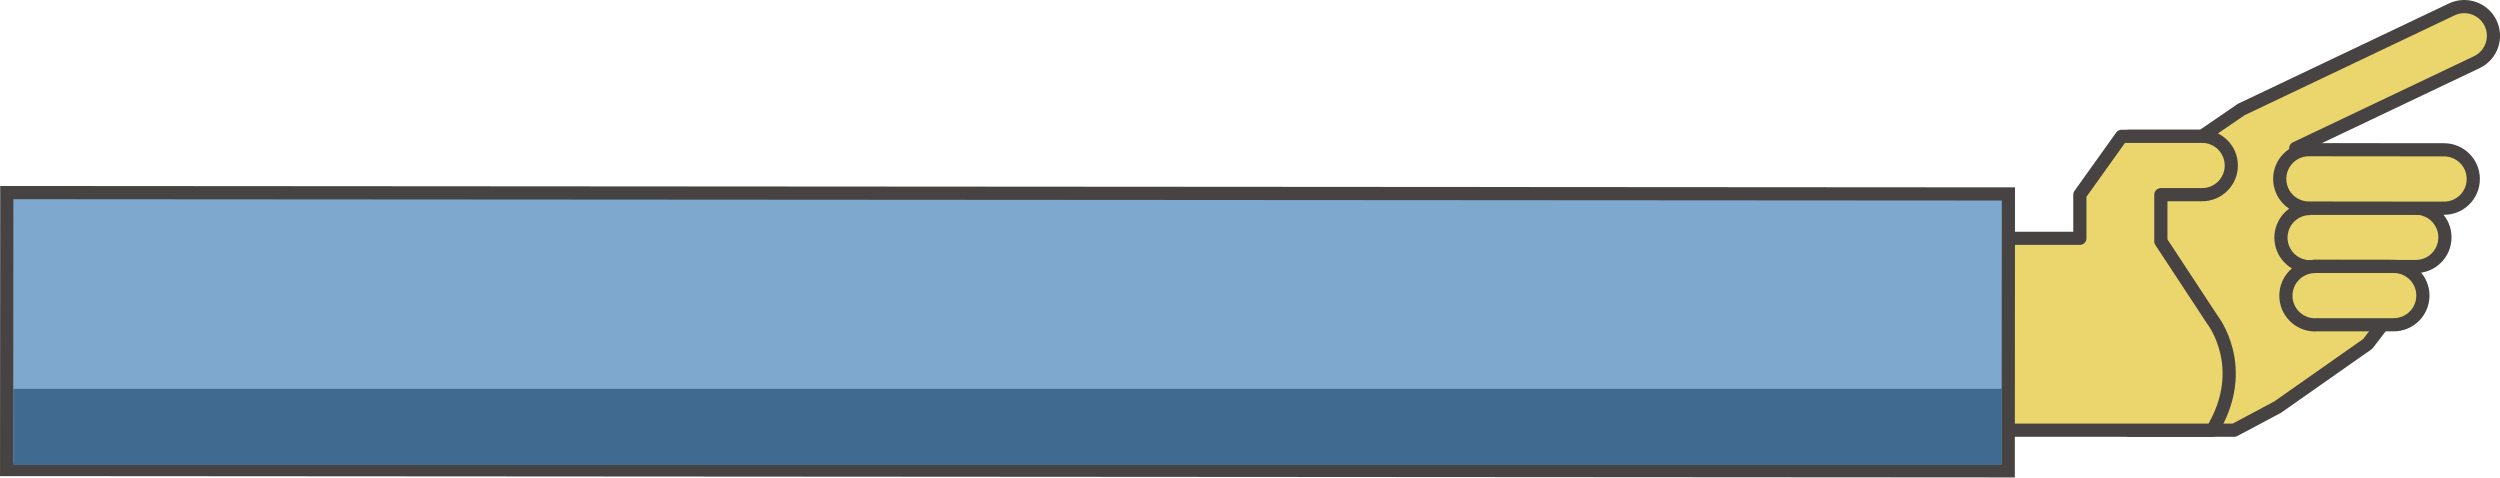
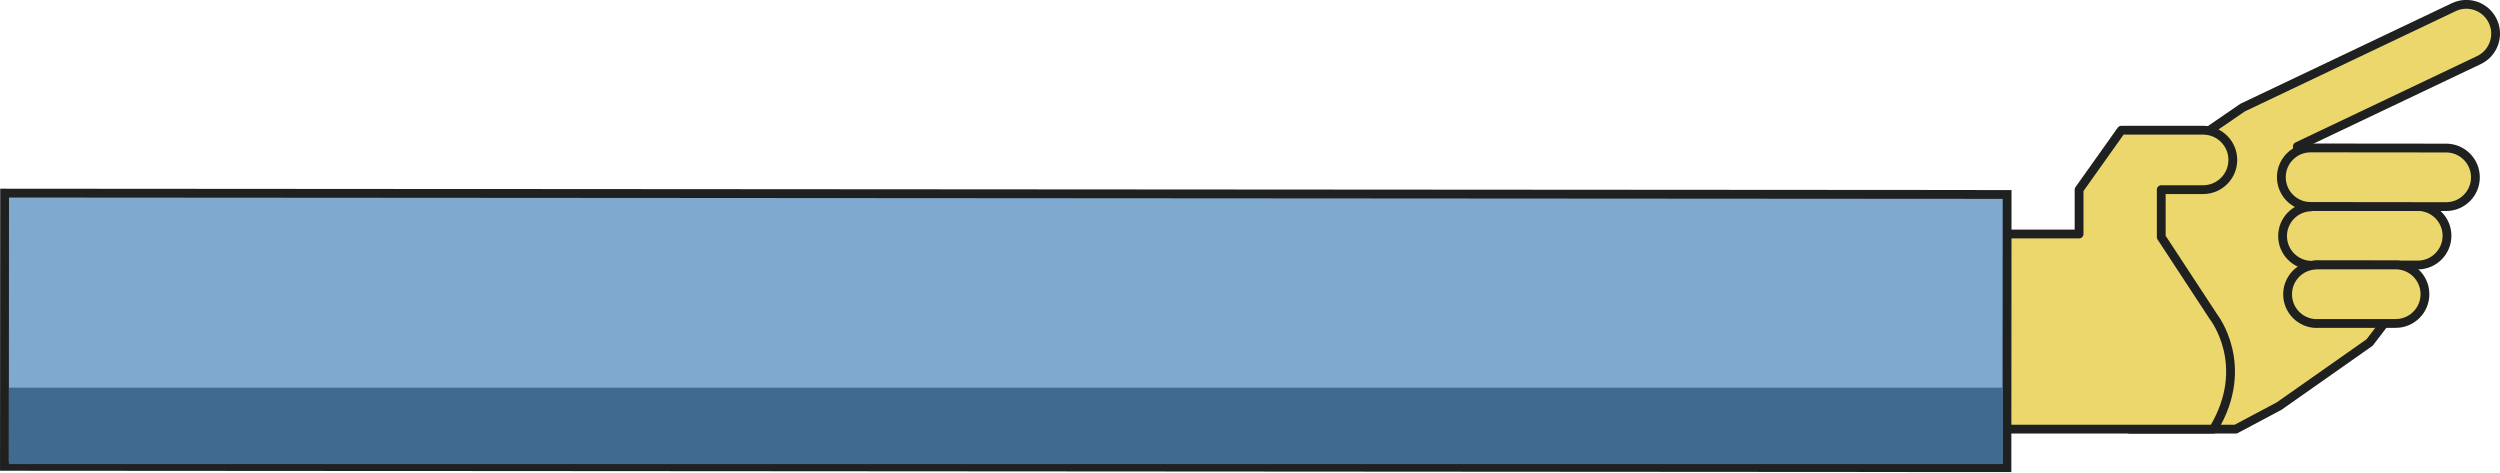
- <svg xmlns="http://www.w3.org/2000/svg" id="圖層_1" data-name="圖層 1" viewBox="0 0 1138.36 217.41">
+ <svg xmlns="http://www.w3.org/2000/svg" id="圖層_1" data-name="圖層 1" viewBox="0 0 1135.36 214.4">
  <defs>
-     <style>.cls-1{fill:#ead66c;stroke:#464342;stroke-linecap:round;stroke-linejoin:round;stroke-width:6px;}.cls-2{fill:#7fa8cf;}.cls-3{fill:#464342;}.cls-4{fill:#406a8f;}</style>
+     <style>.cls-1{fill:#ebd76c;stroke:#1f2020;stroke-linecap:round;stroke-linejoin:round;stroke-width:4px;}.cls-2{fill:#80a9d0;}.cls-3{fill:#1f2020;}.cls-4{fill:#416a91;}</style>
  </defs>
-   <path class="cls-1" d="M1566.36,458.42a13.29,13.29,0,0,0-17.71-6.29l-95.87,45.59-17.8,12.2h-33.47V643.73h48.12l19.72-10.49,41.08-28.83,19.78-25.89-52-54.3-.58-8.86,82.47-39.22A13.29,13.29,0,0,0,1566.36,458.42Z" transform="translate(-432.28 -447.84)" />
-   <path class="cls-1" d="M1483.43,542.84v-.22l48.85,0h0a13.29,13.29,0,0,1,0,26.58l-46.56-.06a13.93,13.93,0,0,1-1.73.17,13.27,13.27,0,0,1-.53-26.52Z" transform="translate(-432.28 -447.84)" />
-   <path class="cls-1" d="M1486,569.19v-.05l36.24,0v0a13.29,13.29,0,0,1,0,26.58h-.06l-35.57,0a4.4,4.4,0,0,1-.5.05,13.29,13.29,0,0,1-.07-26.57Z" transform="translate(-432.28 -447.84)" />
-   <path class="cls-1" d="M1483.62,516c.09,0,.18,0,.27,0v0l61.29.06h0a13.29,13.29,0,0,1,0,26.59l-61.28-.07v0l-.27,0a13.29,13.29,0,1,1,0-26.58Z" transform="translate(-432.28 -447.84)" />
-   <path class="cls-1" d="M1416.21,557.74V536.49H1435a13.29,13.29,0,1,0,0-26.58h-36.67l-19,26.58v19.86h-59.23v87.39h119.53c17.32-28.63,0-50.39,0-50.39Z" transform="translate(-432.28 -447.84)" />
-   <rect class="cls-2" x="3.05" y="88" width="911.43" height="126.09" />
-   <path class="cls-3" d="M438.37,538.54l905.43.61-.08,120.09-905.43-.61.08-120.1m-6-6v6l-.08,120.1v6h6l905.43.61h6v-6l.08-120.09v-6h-6l-905.43-.61Z" transform="translate(-432.28 -447.84)" />
-   <rect class="cls-4" x="6.07" y="177.06" width="905.43" height="34.7" />
+   <path class="cls-1" d="M1456.85,404a13.29,13.29,0,0,0-17.71-6.29l-95.87,45.59-17.8,12.2H1292V589.35h48.12l19.72-10.49L1400.92,550l19.78-25.89-52-54.3-.58-8.86,82.47-39.22A13.29,13.29,0,0,0,1456.85,404Z" transform="translate(-324.78 -394.45)" />
+   <path class="cls-1" d="M1373.93,488.45v-.22l48.85,0h0a13.29,13.29,0,0,1,0,26.58l-46.56-.06a13.93,13.93,0,0,1-1.73.17,13.27,13.27,0,0,1-.53-26.52Z" transform="translate(-324.78 -394.45)" />
+   <path class="cls-1" d="M1376.53,514.81v-.05l36.24,0v0a13.29,13.29,0,0,1,0,26.58h-.06l-35.57,0a4.4,4.4,0,0,1-.5.05,13.29,13.29,0,0,1-.07-26.57Z" transform="translate(-324.78 -394.45)" />
+   <path class="cls-1" d="M1374.12,461.63c.09,0,.18,0,.27,0v0l61.29.06h0a13.29,13.29,0,0,1,0,26.59l-61.28-.07v0l-.27,0a13.29,13.29,0,1,1,0-26.58Z" transform="translate(-324.78 -394.45)" />
+   <path class="cls-1" d="M1306.3,502.13V480.58h19a13.48,13.48,0,0,0,0-27h-37.13l-19.19,27v20.14h-60v88.63h121c17.54-29,0-51.11,0-51.11Z" transform="translate(-324.78 -394.45)" />
+   <rect class="cls-2" x="2.04" y="88" width="909.43" height="124.09" />
+   <path class="cls-3" d="M328.87,484.15l905.43.61-.08,120.09-905.43-.61.08-120.1m-4-4v4l-.08,120.1v4h4l905.43.61h4v-4l.08-120.09v-4h-4l-905.43-.61Z" transform="translate(-324.78 -394.45)" />
+   <rect class="cls-4" x="4.07" y="176.06" width="905.43" height="34.7" />
</svg>
